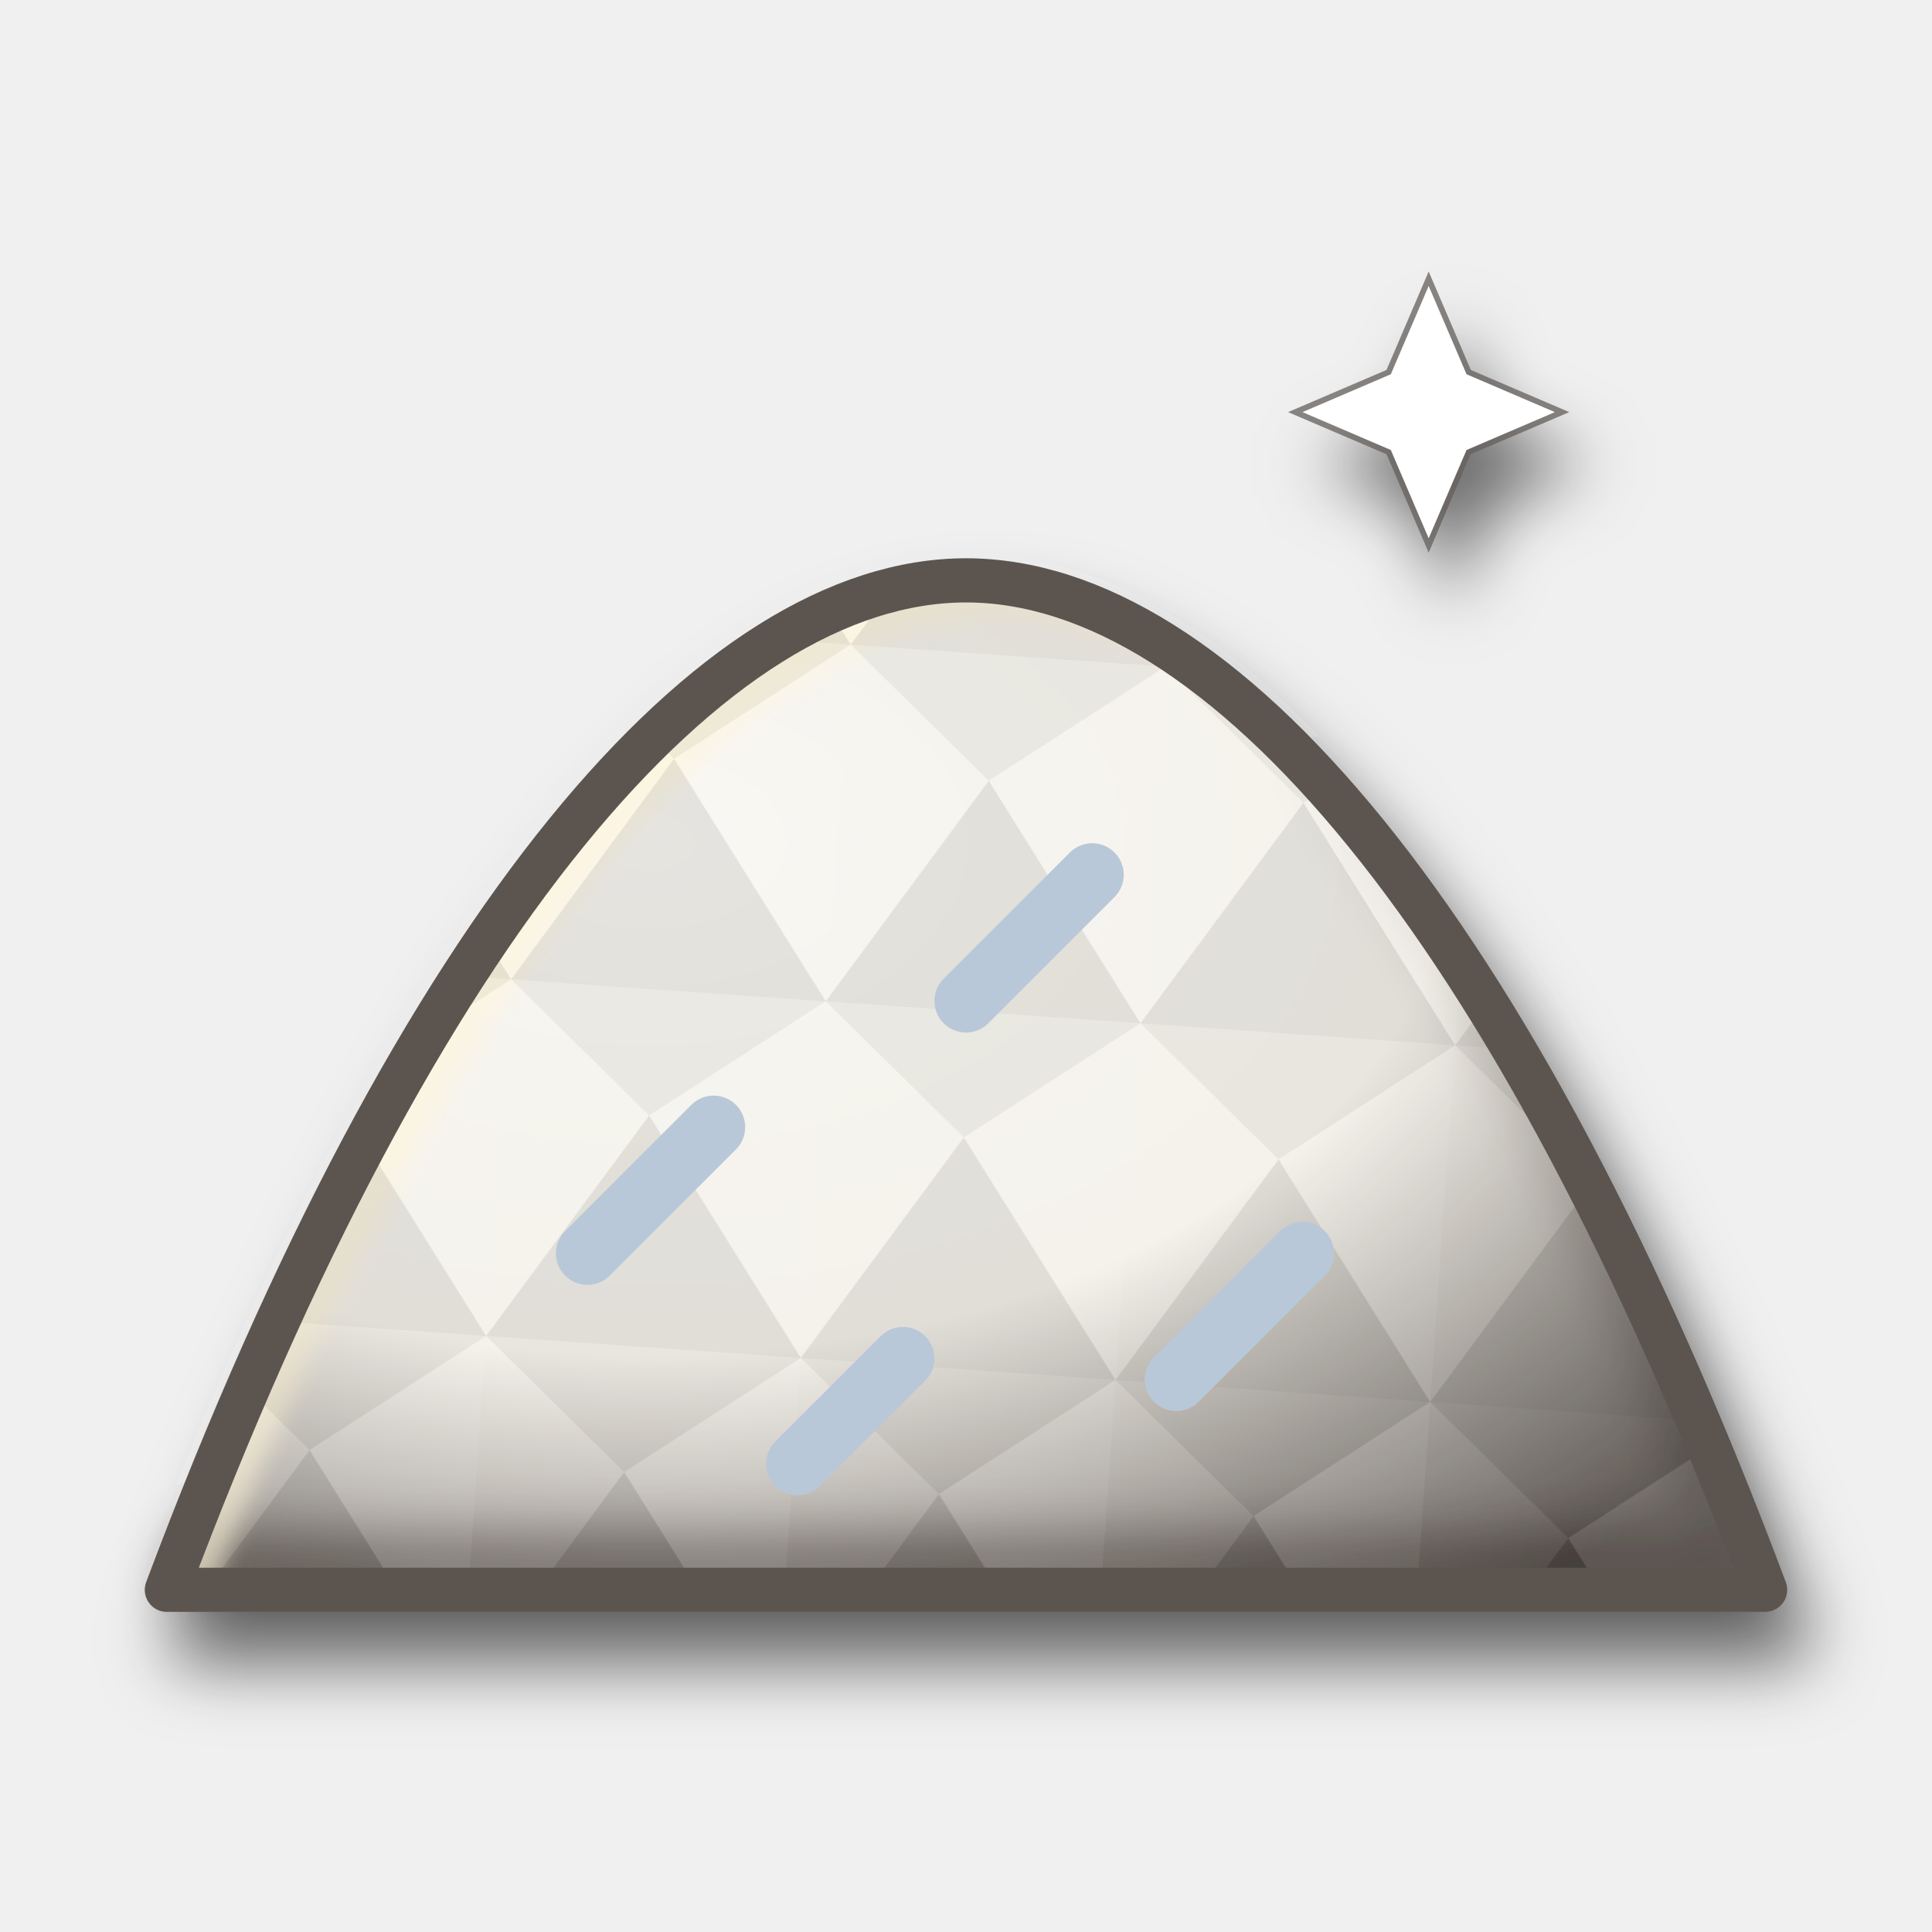
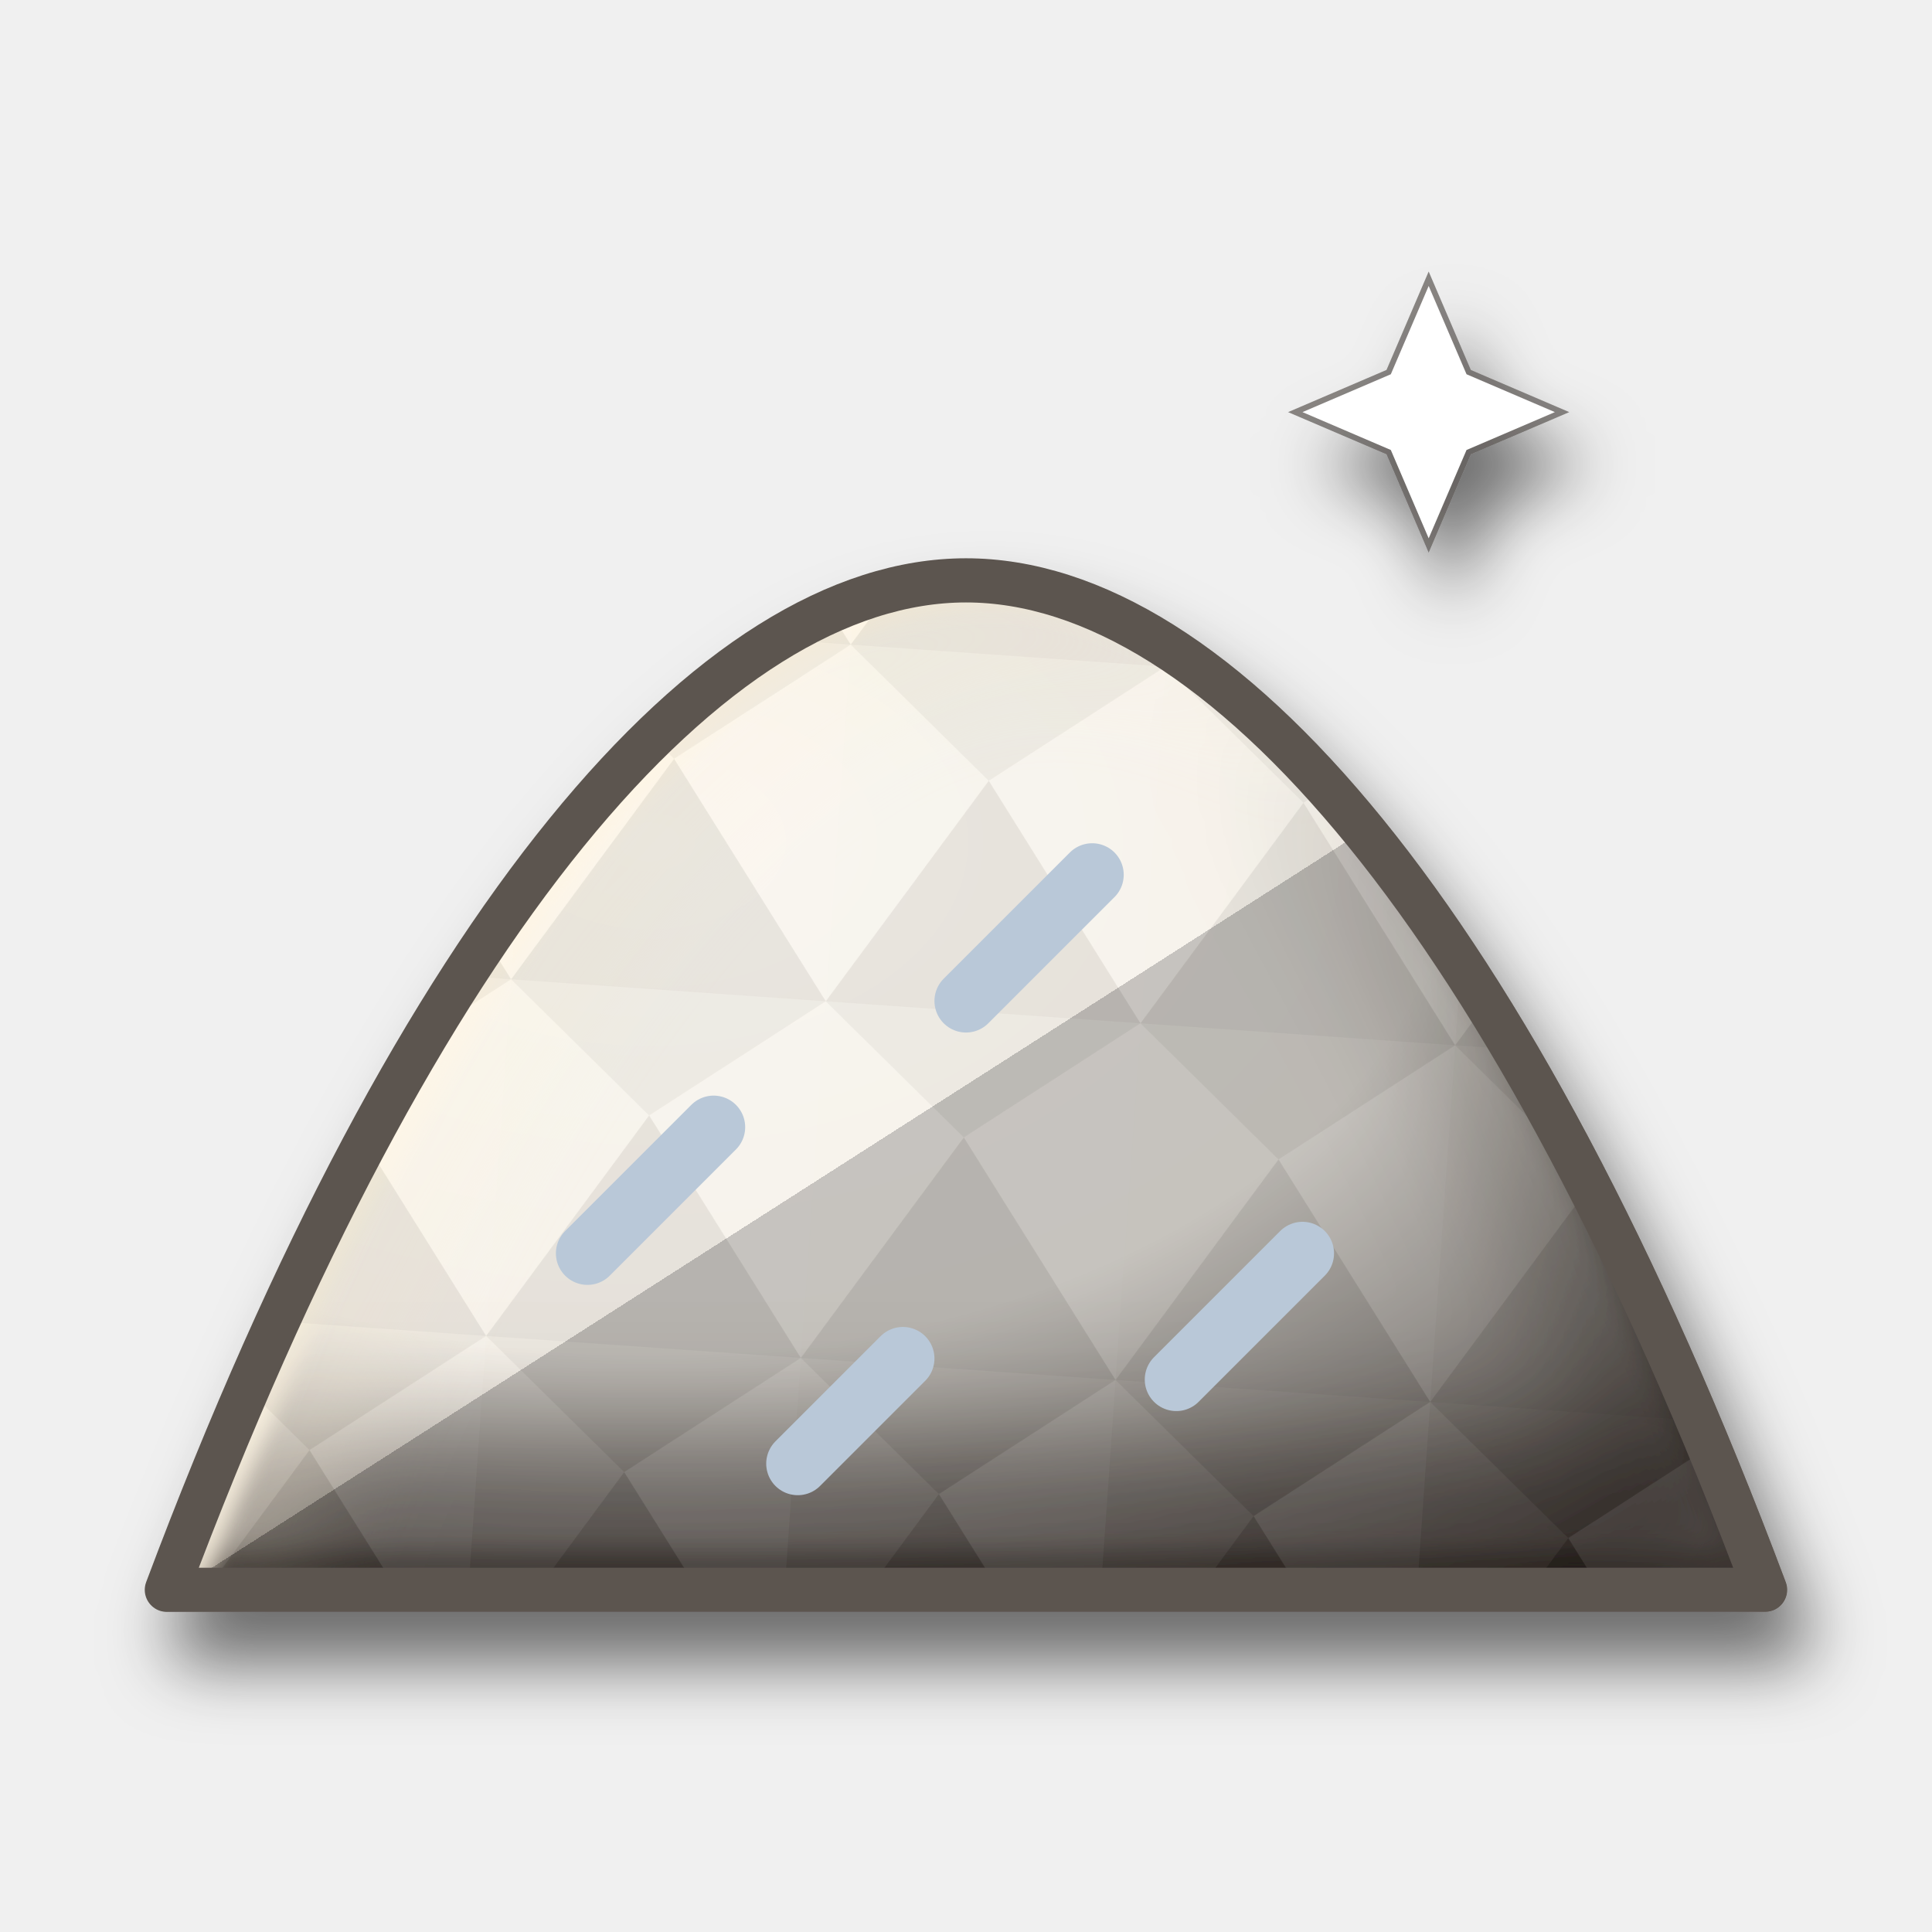
<svg xmlns="http://www.w3.org/2000/svg" width="128" height="128" viewBox="0 0 96 96">
  <defs>
    <filter id="bev" x="-10%" y="-10%" width="120%" height="120%" color-interpolation-filters="sRGB">
      <feOffset in="SourceAlpha" dx="1.5" dy="1.7" result="o1" />
      <feComposite in="SourceAlpha" in2="o1" operator="out" result="e1" />
      <feGaussianBlur in="e1" stdDeviation="0.55" result="b1" />
      <feFlood flood-color="#fff3d6" flood-opacity="0.62" />
      <feComposite in2="b1" operator="in" result="hi" />
      <feOffset in="SourceAlpha" dx="-2.2" dy="-2.4" result="o2" />
      <feComposite in="SourceAlpha" in2="o2" operator="out" result="e2" />
      <feGaussianBlur in="e2" stdDeviation="1.3" result="b2" />
      <feFlood flood-color="#140b05" flood-opacity="0.42" />
      <feComposite in2="b2" operator="in" result="lo" />
      <feMerge>
        <feMergeNode in="SourceGraphic" />
        <feMergeNode in="lo" />
        <feMergeNode in="hi" />
      </feMerge>
    </filter>
    <filter id="sculpt" x="-10%" y="-10%" width="120%" height="120%" color-interpolation-filters="sRGB">
      <feOffset in="SourceAlpha" dx="4.2" dy="4.6" result="wideo" />
      <feComposite in="SourceAlpha" in2="wideo" operator="out" result="widee" />
      <feGaussianBlur in="widee" stdDeviation="2.4" result="wideb" />
      <feComposite in="wideb" in2="SourceAlpha" operator="in" result="widec" />
      <feFlood flood-color="#fff4dc" flood-opacity="0.3" />
      <feComposite in2="widec" operator="in" result="wide" />
      <feOffset in="SourceAlpha" dx="1.2" dy="1.4" result="rimo" />
      <feComposite in="SourceAlpha" in2="rimo" operator="out" result="rime" />
      <feGaussianBlur in="rime" stdDeviation="0.45" result="rimb" />
      <feComposite in="rimb" in2="SourceAlpha" operator="in" result="rimc" />
      <feFlood flood-color="#fff6e2" flood-opacity="0.8" />
      <feComposite in2="rimc" operator="in" result="rim" />
      <feOffset in="SourceAlpha" dx="-5.5" dy="-6" result="formo" />
      <feComposite in="SourceAlpha" in2="formo" operator="out" result="forme" />
      <feGaussianBlur in="forme" stdDeviation="3.2" result="formb" />
      <feComposite in="formb" in2="SourceAlpha" operator="in" result="formc" />
      <feFlood flood-color="#0e0703" flood-opacity="0.55" />
      <feComposite in2="formc" operator="in" result="form" />
      <feOffset in="SourceAlpha" dx="-1.5" dy="-1.7" result="edgeo" />
      <feComposite in="SourceAlpha" in2="edgeo" operator="out" result="edgee" />
      <feGaussianBlur in="edgee" stdDeviation="0.7" result="edgeb" />
      <feComposite in="edgeb" in2="SourceAlpha" operator="in" result="edgec" />
      <feFlood flood-color="#120a05" flood-opacity="0.55" />
      <feComposite in2="edgec" operator="in" result="edge" />
      <feMerge>
        <feMergeNode in="SourceGraphic" />
        <feMergeNode in="form" />
        <feMergeNode in="edge" />
        <feMergeNode in="wide" />
        <feMergeNode in="rim" />
      </feMerge>
    </filter>
    <filter id="sculptLight" x="-10%" y="-10%" width="120%" height="120%" color-interpolation-filters="sRGB">
      <feOffset in="SourceAlpha" dx="4.2" dy="4.6" result="wideo" />
      <feComposite in="SourceAlpha" in2="wideo" operator="out" result="widee" />
      <feGaussianBlur in="widee" stdDeviation="2.4" result="wideb" />
      <feComposite in="wideb" in2="SourceAlpha" operator="in" result="widec" />
      <feFlood flood-color="#fff4dc" flood-opacity="0.3" />
      <feComposite in2="widec" operator="in" result="wide" />
      <feOffset in="SourceAlpha" dx="1.2" dy="1.4" result="rimo" />
      <feComposite in="SourceAlpha" in2="rimo" operator="out" result="rime" />
      <feGaussianBlur in="rime" stdDeviation="0.45" result="rimb" />
      <feComposite in="rimb" in2="SourceAlpha" operator="in" result="rimc" />
      <feFlood flood-color="#fff6e2" flood-opacity="0.8" />
      <feComposite in2="rimc" operator="in" result="rim" />
      <feOffset in="SourceAlpha" dx="-5.5" dy="-6" result="formo" />
      <feComposite in="SourceAlpha" in2="formo" operator="out" result="forme" />
      <feGaussianBlur in="forme" stdDeviation="3.2" result="formb" />
      <feComposite in="formb" in2="SourceAlpha" operator="in" result="formc" />
      <feFlood flood-color="#0e0703" flood-opacity="0.55" />
      <feComposite in2="formc" operator="in" result="form" />
      <feOffset in="SourceAlpha" dx="-1.5" dy="-1.7" result="edgeo" />
      <feComposite in="SourceAlpha" in2="edgeo" operator="out" result="edgee" />
      <feGaussianBlur in="edgee" stdDeviation="0.7" result="edgeb" />
      <feComposite in="edgeb" in2="SourceAlpha" operator="in" result="edgec" />
      <feFlood flood-color="#120a05" flood-opacity="0.55" />
      <feComposite in2="edgec" operator="in" result="edge" />
      <feMerge>
        <feMergeNode in="form" />
        <feMergeNode in="edge" />
        <feMergeNode in="wide" />
        <feMergeNode in="rim" />
      </feMerge>
    </filter>
    <linearGradient id="planes" x1="0" y1="0" x2="1" y2="1">
      <stop offset="0.5" stop-color="#fff6e6" stop-opacity="0.16" />
      <stop offset="0.5" stop-color="#0b0603" stop-opacity="0.2" />
    </linearGradient>
    <filter id="paint" x="-20%" y="-20%" width="140%" height="145%" color-interpolation-filters="sRGB">
      <feTurbulence type="fractalNoise" baseFrequency="0.22" numOctaves="2" seed="98" result="n" />
      <feColorMatrix in="n" type="matrix" values="0.14 0.14 0.14 0 0.29  0.14 0.14 0.14 0 0.29  0.14 0.14 0.14 0 0.29  0 0 0 0 1" result="ng" />
      <feBlend in="ng" in2="SourceGraphic" mode="soft-light" result="t" />
      <feComposite in="t" in2="SourceAlpha" operator="in" result="tex" />
      <feDropShadow in="tex" dx="1.2" dy="2.6" stdDeviation="1.7" flood-color="#000" flood-opacity="0.55" />
    </filter>
    <radialGradient id="g0" cx="0.3" cy="0.26" r="0.92">
      <stop offset="0" stop-color="#f9f7f3" />
      <stop offset="0.25" stop-color="#f5f3ed" />
      <stop offset="0.55" stop-color="#f4f1ea" />
      <stop offset="1" stop-color="#605a55" />
    </radialGradient>
    <pattern id="f1" width="17" height="15" patternUnits="userSpaceOnUse" patternTransform="rotate(94)">
      <path d="M0 0 L17 0 L6 8Z" fill="#fff" fill-opacity="0.1" />
      <path d="M6 8 L17 0 L17 15Z" fill="#000" fill-opacity="0.08" />
      <path d="M0 0 L6 8 L0 15Z" fill="#000" fill-opacity="0.05" />
      <path d="M0 15 L6 8 L17 15Z" fill="#fff" fill-opacity="0.05" />
    </pattern>
  </defs>
  <g filter="url(#paint)">
    <g id="art" transform="translate(48 47) scale(1.045) translate(-48.00 -51.38)">
-       <path d="M10 82 C22 50 36 34 48 34 C60 34 74 50 86 82Z" fill="url(#g0)" filter="url(#bev)" />
+       <path d="M10 82 C22 50 36 34 48 34 C60 34 74 50 86 82Z" fill="url(#g0)" filter="url(#sculpt)" />
      <path d="M10 82 C22 50 36 34 48 34 C60 34 74 50 86 82Z" fill="url(#f1)" />
+       <path d="M10 82 C22 50 36 34 48 34 C60 34 74 50 86 82Z" fill="url(#planes)" />
      <path d="M10 82 C22 50 36 34 48 34 C60 34 74 50 86 82Z" fill="none" stroke="#5c5550" stroke-width="2.1" stroke-linejoin="round" stroke-linecap="round" />
      <path d="M30 66 l6 -6 M48 54 l6 -6 M58 72 l6 -6 M40 76 l5 -5" fill="none" stroke="#b9c8d8" stroke-width="3" stroke-linejoin="round" stroke-linecap="round" />
      <g transform="translate(70 26) scale(0.6)">
        <g stroke="#5b5552" stroke-width="0.9" stroke-opacity="0.7" paint-order="stroke">
          <path d="M0 -10 L3 -3 L10 0 L3 3 L0 10 L-3 3 L-10 0 L-3 -3Z" fill="#ffffff" />
        </g>
      </g>
    </g>
  </g>
</svg>
